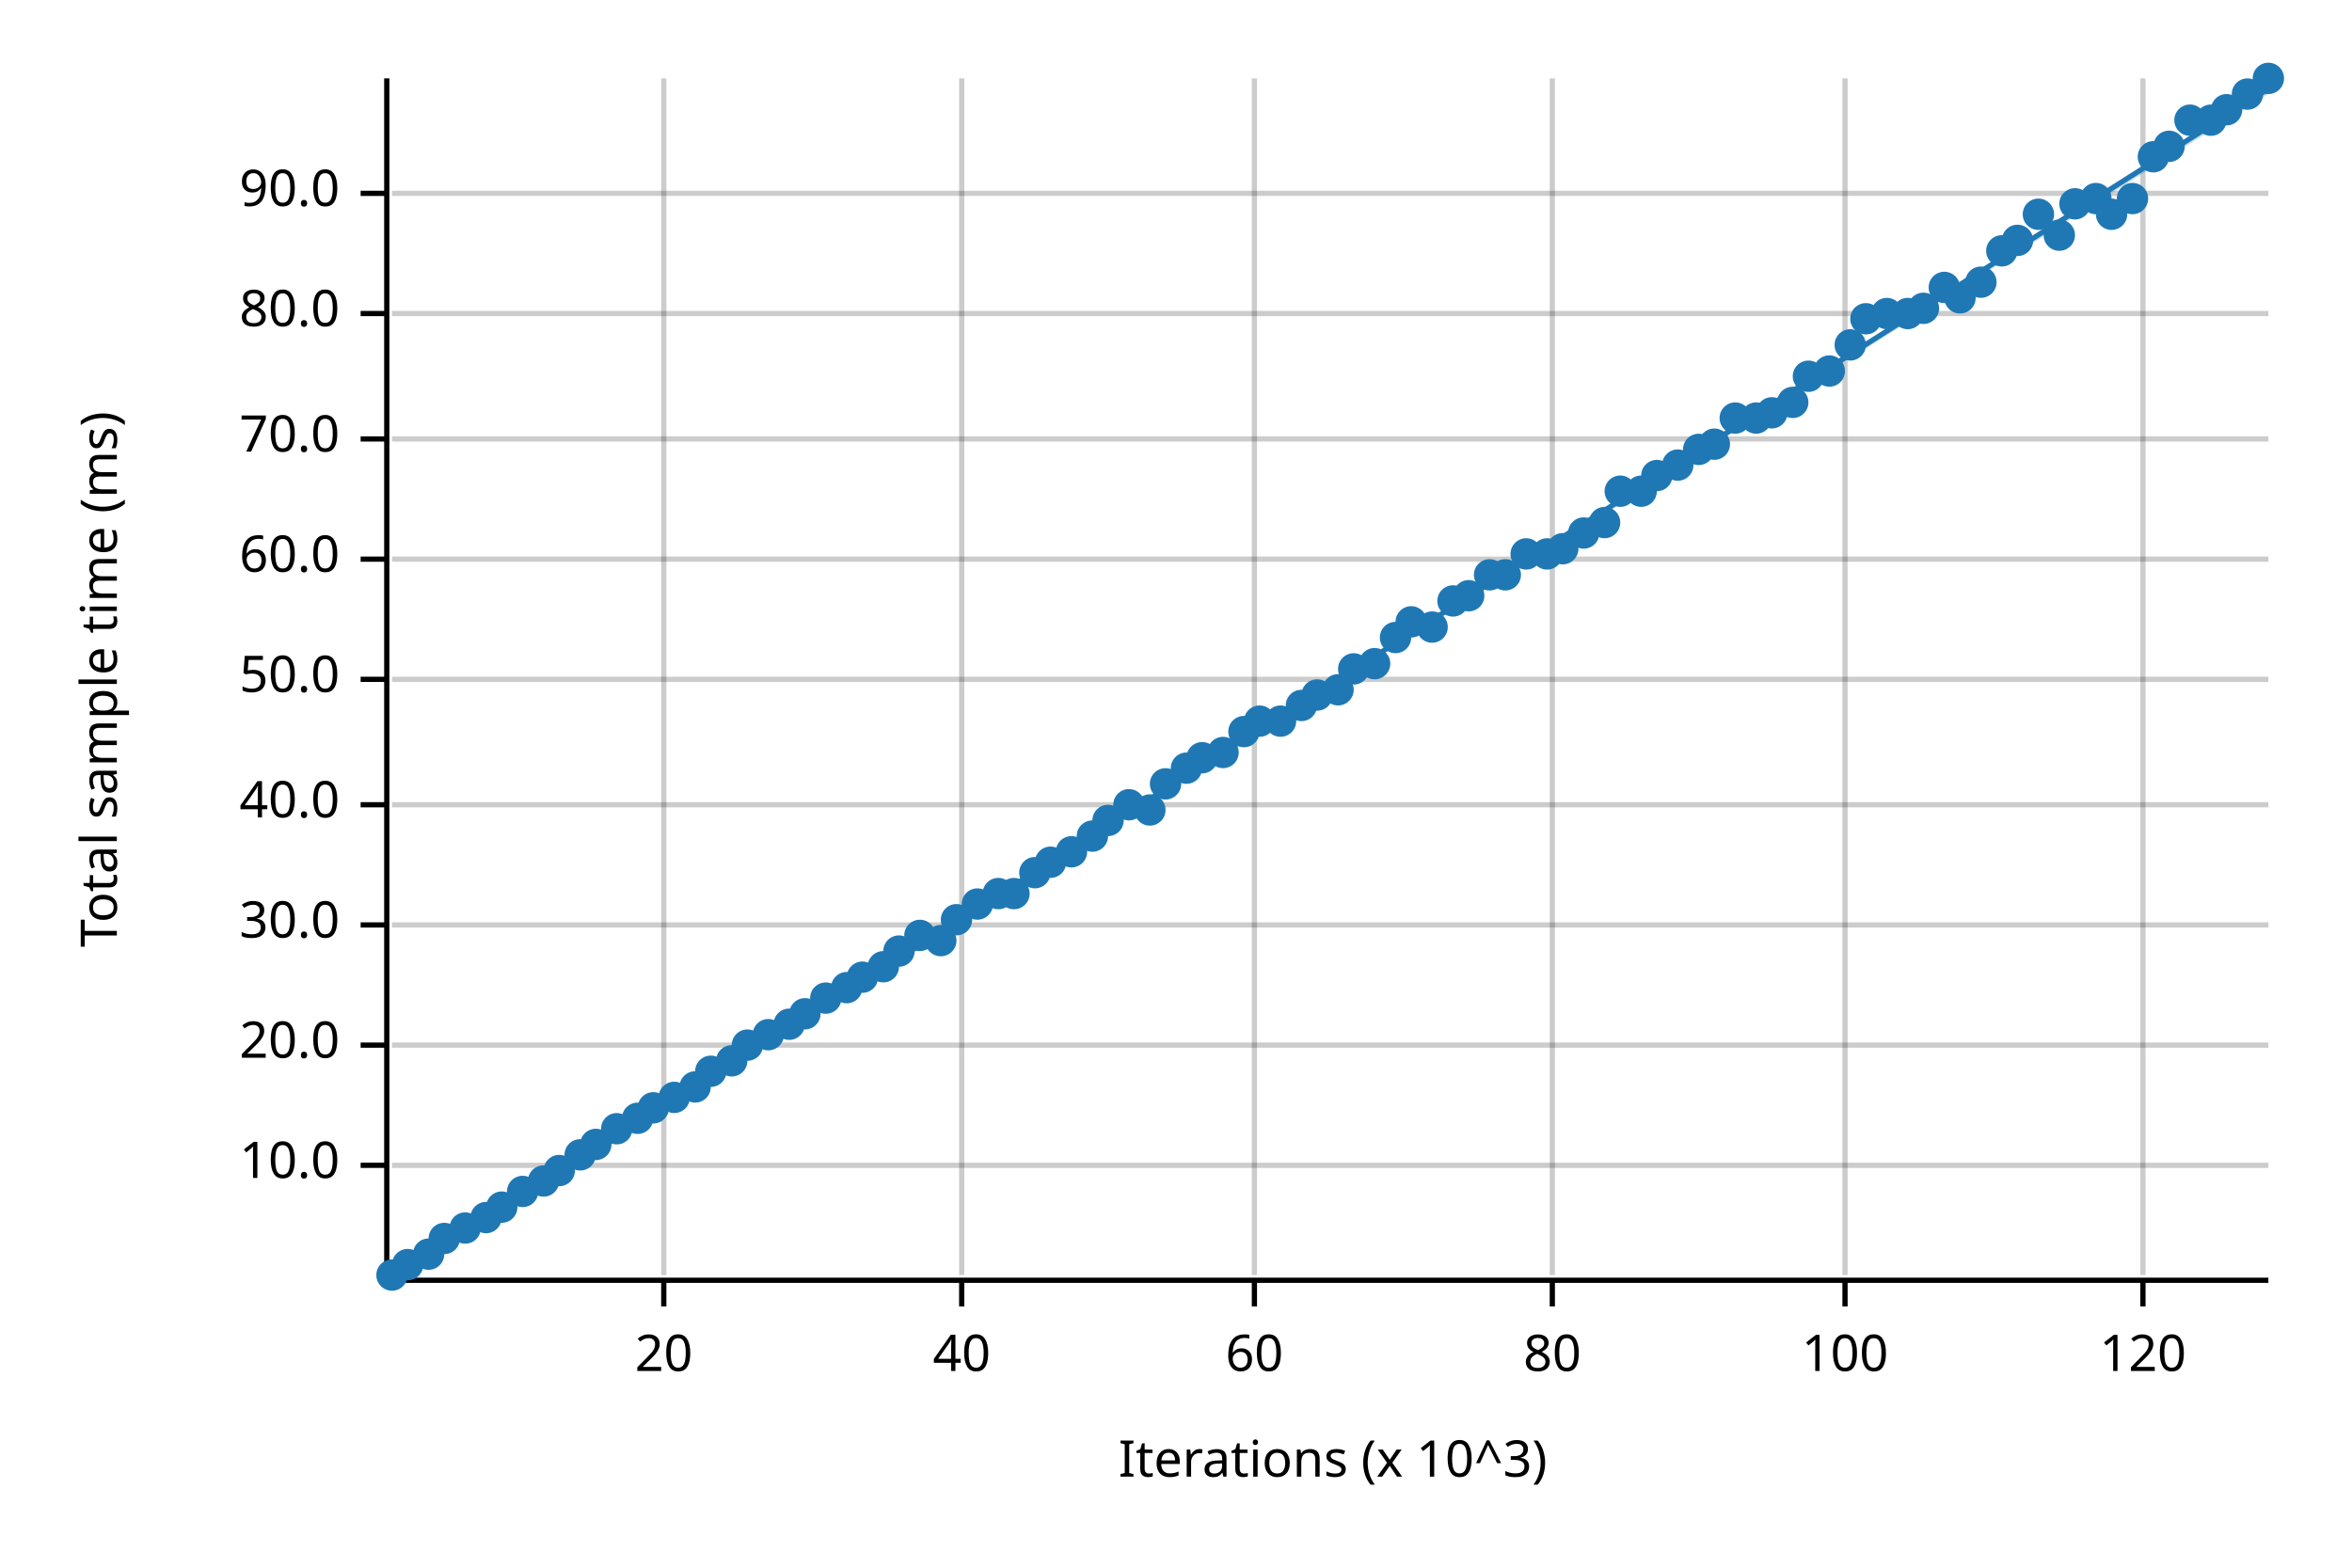
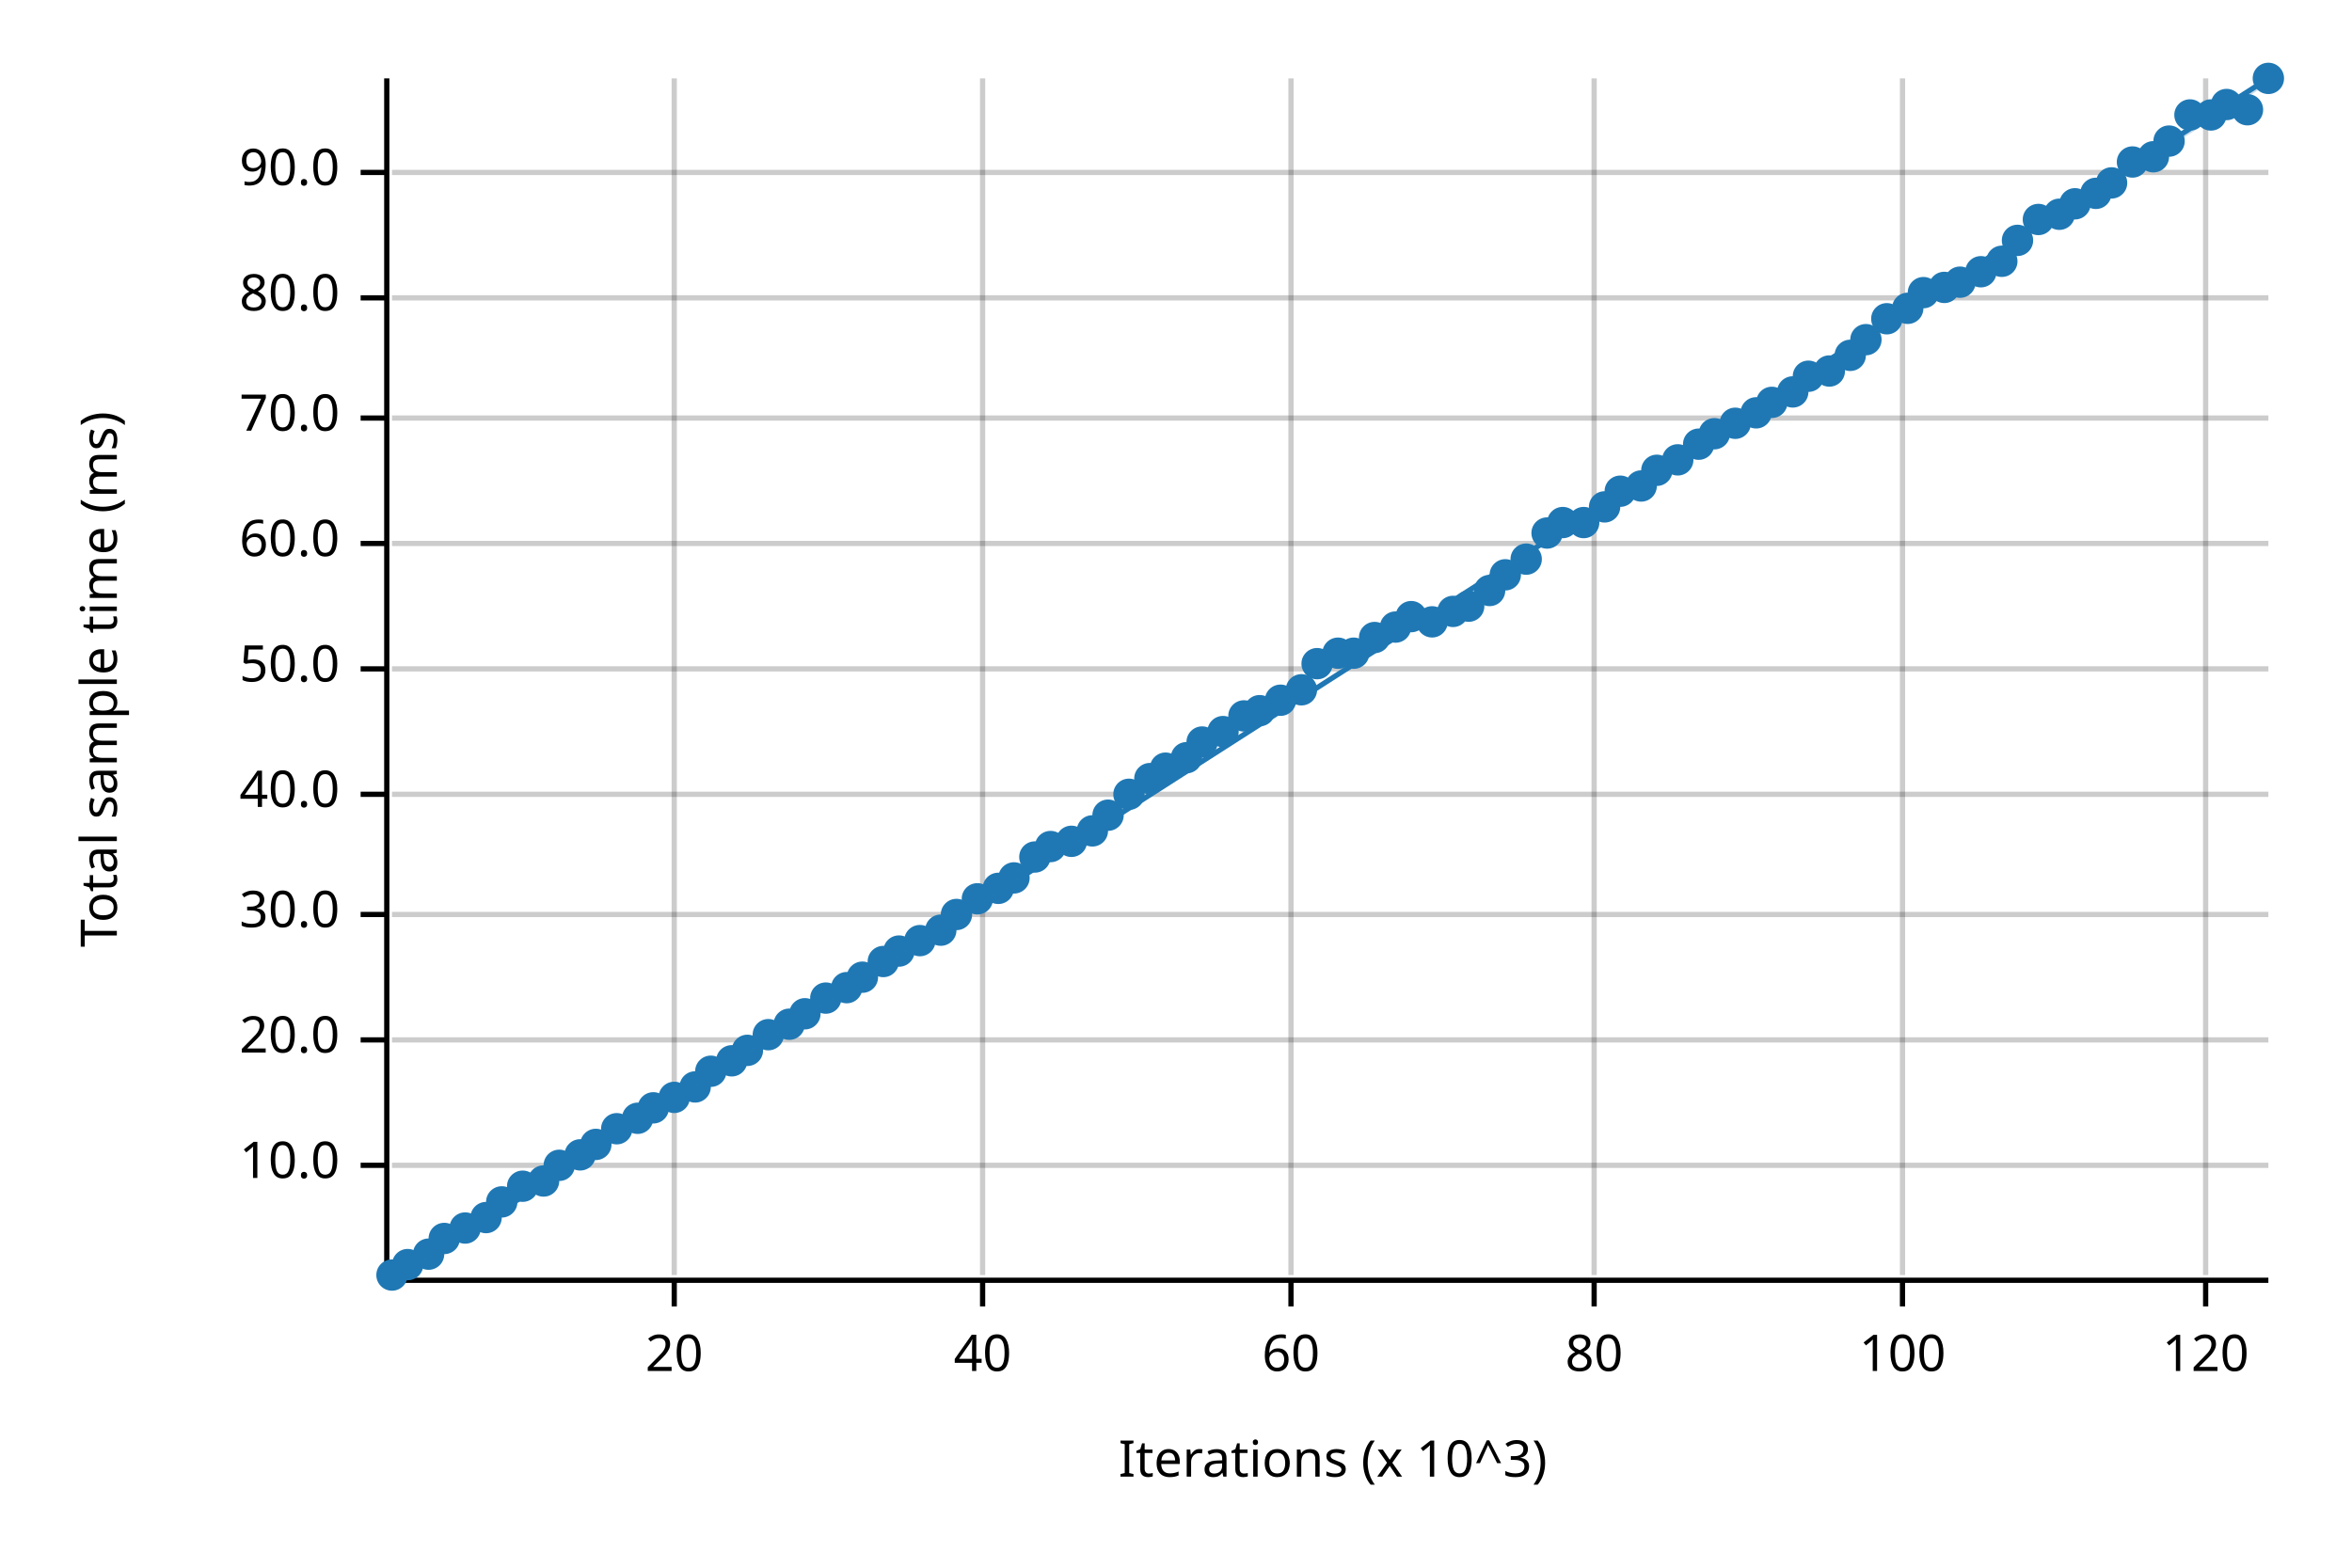
<svg xmlns="http://www.w3.org/2000/svg" width="450" height="300" viewBox="0 0 450 300">
  <text x="15" y="130" dy="0.76em" text-anchor="middle" font-family="sans-serif" font-size="9.677" opacity="1" fill="#000000" transform="rotate(270, 15, 130)">
Total sample time (ms)
</text>
  <text x="255" y="285" dy="-0.5ex" text-anchor="middle" font-family="sans-serif" font-size="9.677" opacity="1" fill="#000000">
Iterations (x 10^3)
</text>
-   <line opacity="0.2" stroke="#000000" stroke-width="1" x1="127" y1="244" x2="127" y2="15" />
-   <line opacity="0.2" stroke="#000000" stroke-width="1" x1="184" y1="244" x2="184" y2="15" />
-   <line opacity="0.2" stroke="#000000" stroke-width="1" x1="240" y1="244" x2="240" y2="15" />
-   <line opacity="0.2" stroke="#000000" stroke-width="1" x1="297" y1="244" x2="297" y2="15" />
-   <line opacity="0.2" stroke="#000000" stroke-width="1" x1="353" y1="244" x2="353" y2="15" />
-   <line opacity="0.2" stroke="#000000" stroke-width="1" x1="410" y1="244" x2="410" y2="15" />
+   <line opacity="0.2" stroke="#000000" stroke-width="1" x1="129" y1="244" x2="129" y2="15" />
+   <line opacity="0.2" stroke="#000000" stroke-width="1" x1="188" y1="244" x2="188" y2="15" />
+   <line opacity="0.2" stroke="#000000" stroke-width="1" x1="247" y1="244" x2="247" y2="15" />
+   <line opacity="0.2" stroke="#000000" stroke-width="1" x1="305" y1="244" x2="305" y2="15" />
+   <line opacity="0.2" stroke="#000000" stroke-width="1" x1="364" y1="244" x2="364" y2="15" />
+   <line opacity="0.2" stroke="#000000" stroke-width="1" x1="422" y1="244" x2="422" y2="15" />
  <line opacity="0.2" stroke="#000000" stroke-width="1" x1="75" y1="223" x2="434" y2="223" />
-   <line opacity="0.2" stroke="#000000" stroke-width="1" x1="75" y1="200" x2="434" y2="200" />
-   <line opacity="0.2" stroke="#000000" stroke-width="1" x1="75" y1="177" x2="434" y2="177" />
-   <line opacity="0.2" stroke="#000000" stroke-width="1" x1="75" y1="154" x2="434" y2="154" />
-   <line opacity="0.2" stroke="#000000" stroke-width="1" x1="75" y1="130" x2="434" y2="130" />
-   <line opacity="0.2" stroke="#000000" stroke-width="1" x1="75" y1="107" x2="434" y2="107" />
-   <line opacity="0.2" stroke="#000000" stroke-width="1" x1="75" y1="84" x2="434" y2="84" />
-   <line opacity="0.2" stroke="#000000" stroke-width="1" x1="75" y1="60" x2="434" y2="60" />
-   <line opacity="0.2" stroke="#000000" stroke-width="1" x1="75" y1="37" x2="434" y2="37" />
+   <line opacity="0.2" stroke="#000000" stroke-width="1" x1="75" y1="199" x2="434" y2="199" />
+   <line opacity="0.2" stroke="#000000" stroke-width="1" x1="75" y1="175" x2="434" y2="175" />
+   <line opacity="0.2" stroke="#000000" stroke-width="1" x1="75" y1="152" x2="434" y2="152" />
+   <line opacity="0.2" stroke="#000000" stroke-width="1" x1="75" y1="128" x2="434" y2="128" />
+   <line opacity="0.2" stroke="#000000" stroke-width="1" x1="75" y1="104" x2="434" y2="104" />
+   <line opacity="0.2" stroke="#000000" stroke-width="1" x1="75" y1="80" x2="434" y2="80" />
+   <line opacity="0.2" stroke="#000000" stroke-width="1" x1="75" y1="57" x2="434" y2="57" />
+   <line opacity="0.2" stroke="#000000" stroke-width="1" x1="75" y1="33" x2="434" y2="33" />
  <polyline fill="none" opacity="1" stroke="#000000" stroke-width="1" points="74,15 74,244 " />
  <text x="65" y="223" dy="0.5ex" text-anchor="end" font-family="sans-serif" font-size="9.677" opacity="1" fill="#000000">
10.0
</text>
  <polyline fill="none" opacity="1" stroke="#000000" stroke-width="1" points="69,223 74,223 " />
-   <text x="65" y="200" dy="0.5ex" text-anchor="end" font-family="sans-serif" font-size="9.677" opacity="1" fill="#000000">
+   <text x="65" y="199" dy="0.5ex" text-anchor="end" font-family="sans-serif" font-size="9.677" opacity="1" fill="#000000">
20.0
</text>
-   <polyline fill="none" opacity="1" stroke="#000000" stroke-width="1" points="69,200 74,200 " />
-   <text x="65" y="177" dy="0.5ex" text-anchor="end" font-family="sans-serif" font-size="9.677" opacity="1" fill="#000000">
+   <polyline fill="none" opacity="1" stroke="#000000" stroke-width="1" points="69,199 74,199 " />
+   <text x="65" y="175" dy="0.5ex" text-anchor="end" font-family="sans-serif" font-size="9.677" opacity="1" fill="#000000">
30.0
</text>
-   <polyline fill="none" opacity="1" stroke="#000000" stroke-width="1" points="69,177 74,177 " />
-   <text x="65" y="154" dy="0.5ex" text-anchor="end" font-family="sans-serif" font-size="9.677" opacity="1" fill="#000000">
+   <polyline fill="none" opacity="1" stroke="#000000" stroke-width="1" points="69,175 74,175 " />
+   <text x="65" y="152" dy="0.5ex" text-anchor="end" font-family="sans-serif" font-size="9.677" opacity="1" fill="#000000">
40.0
</text>
-   <polyline fill="none" opacity="1" stroke="#000000" stroke-width="1" points="69,154 74,154 " />
-   <text x="65" y="130" dy="0.5ex" text-anchor="end" font-family="sans-serif" font-size="9.677" opacity="1" fill="#000000">
+   <polyline fill="none" opacity="1" stroke="#000000" stroke-width="1" points="69,152 74,152 " />
+   <text x="65" y="128" dy="0.5ex" text-anchor="end" font-family="sans-serif" font-size="9.677" opacity="1" fill="#000000">
50.0
</text>
-   <polyline fill="none" opacity="1" stroke="#000000" stroke-width="1" points="69,130 74,130 " />
-   <text x="65" y="107" dy="0.5ex" text-anchor="end" font-family="sans-serif" font-size="9.677" opacity="1" fill="#000000">
+   <polyline fill="none" opacity="1" stroke="#000000" stroke-width="1" points="69,128 74,128 " />
+   <text x="65" y="104" dy="0.5ex" text-anchor="end" font-family="sans-serif" font-size="9.677" opacity="1" fill="#000000">
60.0
</text>
-   <polyline fill="none" opacity="1" stroke="#000000" stroke-width="1" points="69,107 74,107 " />
-   <text x="65" y="84" dy="0.5ex" text-anchor="end" font-family="sans-serif" font-size="9.677" opacity="1" fill="#000000">
+   <polyline fill="none" opacity="1" stroke="#000000" stroke-width="1" points="69,104 74,104 " />
+   <text x="65" y="80" dy="0.5ex" text-anchor="end" font-family="sans-serif" font-size="9.677" opacity="1" fill="#000000">
70.0
</text>
-   <polyline fill="none" opacity="1" stroke="#000000" stroke-width="1" points="69,84 74,84 " />
-   <text x="65" y="60" dy="0.5ex" text-anchor="end" font-family="sans-serif" font-size="9.677" opacity="1" fill="#000000">
+   <polyline fill="none" opacity="1" stroke="#000000" stroke-width="1" points="69,80 74,80 " />
+   <text x="65" y="57" dy="0.5ex" text-anchor="end" font-family="sans-serif" font-size="9.677" opacity="1" fill="#000000">
80.0
</text>
-   <polyline fill="none" opacity="1" stroke="#000000" stroke-width="1" points="69,60 74,60 " />
-   <text x="65" y="37" dy="0.5ex" text-anchor="end" font-family="sans-serif" font-size="9.677" opacity="1" fill="#000000">
+   <polyline fill="none" opacity="1" stroke="#000000" stroke-width="1" points="69,57 74,57 " />
+   <text x="65" y="33" dy="0.5ex" text-anchor="end" font-family="sans-serif" font-size="9.677" opacity="1" fill="#000000">
90.0
</text>
-   <polyline fill="none" opacity="1" stroke="#000000" stroke-width="1" points="69,37 74,37 " />
+   <polyline fill="none" opacity="1" stroke="#000000" stroke-width="1" points="69,33 74,33 " />
  <polyline fill="none" opacity="1" stroke="#000000" stroke-width="1" points="75,245 434,245 " />
-   <text x="127" y="255" dy="0.76em" text-anchor="middle" font-family="sans-serif" font-size="9.677" opacity="1" fill="#000000">
+   <text x="129" y="255" dy="0.76em" text-anchor="middle" font-family="sans-serif" font-size="9.677" opacity="1" fill="#000000">
20
</text>
-   <polyline fill="none" opacity="1" stroke="#000000" stroke-width="1" points="127,245 127,250 " />
-   <text x="184" y="255" dy="0.76em" text-anchor="middle" font-family="sans-serif" font-size="9.677" opacity="1" fill="#000000">
+   <polyline fill="none" opacity="1" stroke="#000000" stroke-width="1" points="129,245 129,250 " />
+   <text x="188" y="255" dy="0.76em" text-anchor="middle" font-family="sans-serif" font-size="9.677" opacity="1" fill="#000000">
40
</text>
-   <polyline fill="none" opacity="1" stroke="#000000" stroke-width="1" points="184,245 184,250 " />
-   <text x="240" y="255" dy="0.76em" text-anchor="middle" font-family="sans-serif" font-size="9.677" opacity="1" fill="#000000">
+   <polyline fill="none" opacity="1" stroke="#000000" stroke-width="1" points="188,245 188,250 " />
+   <text x="247" y="255" dy="0.76em" text-anchor="middle" font-family="sans-serif" font-size="9.677" opacity="1" fill="#000000">
60
</text>
-   <polyline fill="none" opacity="1" stroke="#000000" stroke-width="1" points="240,245 240,250 " />
-   <text x="297" y="255" dy="0.76em" text-anchor="middle" font-family="sans-serif" font-size="9.677" opacity="1" fill="#000000">
+   <polyline fill="none" opacity="1" stroke="#000000" stroke-width="1" points="247,245 247,250 " />
+   <text x="305" y="255" dy="0.76em" text-anchor="middle" font-family="sans-serif" font-size="9.677" opacity="1" fill="#000000">
80
</text>
-   <polyline fill="none" opacity="1" stroke="#000000" stroke-width="1" points="297,245 297,250 " />
-   <text x="353" y="255" dy="0.76em" text-anchor="middle" font-family="sans-serif" font-size="9.677" opacity="1" fill="#000000">
+   <polyline fill="none" opacity="1" stroke="#000000" stroke-width="1" points="305,245 305,250 " />
+   <text x="364" y="255" dy="0.76em" text-anchor="middle" font-family="sans-serif" font-size="9.677" opacity="1" fill="#000000">
100
</text>
-   <polyline fill="none" opacity="1" stroke="#000000" stroke-width="1" points="353,245 353,250 " />
-   <text x="410" y="255" dy="0.76em" text-anchor="middle" font-family="sans-serif" font-size="9.677" opacity="1" fill="#000000">
+   <polyline fill="none" opacity="1" stroke="#000000" stroke-width="1" points="364,245 364,250 " />
+   <text x="422" y="255" dy="0.76em" text-anchor="middle" font-family="sans-serif" font-size="9.677" opacity="1" fill="#000000">
120
</text>
-   <polyline fill="none" opacity="1" stroke="#000000" stroke-width="1" points="410,245 410,250 " />
+   <polyline fill="none" opacity="1" stroke="#000000" stroke-width="1" points="422,245 422,250 " />
  <circle cx="75" cy="244" r="3" opacity="1" fill="#1F78B4" stroke="none" stroke-width="1" />
  <circle cx="78" cy="242" r="3" opacity="1" fill="#1F78B4" stroke="none" stroke-width="1" />
  <circle cx="82" cy="240" r="3" opacity="1" fill="#1F78B4" stroke="none" stroke-width="1" />
  <circle cx="85" cy="237" r="3" opacity="1" fill="#1F78B4" stroke="none" stroke-width="1" />
  <circle cx="89" cy="235" r="3" opacity="1" fill="#1F78B4" stroke="none" stroke-width="1" />
  <circle cx="93" cy="233" r="3" opacity="1" fill="#1F78B4" stroke="none" stroke-width="1" />
-   <circle cx="96" cy="231" r="3" opacity="1" fill="#1F78B4" stroke="none" stroke-width="1" />
-   <circle cx="100" cy="228" r="3" opacity="1" fill="#1F78B4" stroke="none" stroke-width="1" />
+   <circle cx="96" cy="230" r="3" opacity="1" fill="#1F78B4" stroke="none" stroke-width="1" />
+   <circle cx="100" cy="227" r="3" opacity="1" fill="#1F78B4" stroke="none" stroke-width="1" />
  <circle cx="104" cy="226" r="3" opacity="1" fill="#1F78B4" stroke="none" stroke-width="1" />
-   <circle cx="107" cy="224" r="3" opacity="1" fill="#1F78B4" stroke="none" stroke-width="1" />
+   <circle cx="107" cy="223" r="3" opacity="1" fill="#1F78B4" stroke="none" stroke-width="1" />
  <circle cx="111" cy="221" r="3" opacity="1" fill="#1F78B4" stroke="none" stroke-width="1" />
  <circle cx="114" cy="219" r="3" opacity="1" fill="#1F78B4" stroke="none" stroke-width="1" />
  <circle cx="118" cy="216" r="3" opacity="1" fill="#1F78B4" stroke="none" stroke-width="1" />
  <circle cx="122" cy="214" r="3" opacity="1" fill="#1F78B4" stroke="none" stroke-width="1" />
  <circle cx="125" cy="212" r="3" opacity="1" fill="#1F78B4" stroke="none" stroke-width="1" />
  <circle cx="129" cy="210" r="3" opacity="1" fill="#1F78B4" stroke="none" stroke-width="1" />
  <circle cx="133" cy="208" r="3" opacity="1" fill="#1F78B4" stroke="none" stroke-width="1" />
  <circle cx="136" cy="205" r="3" opacity="1" fill="#1F78B4" stroke="none" stroke-width="1" />
  <circle cx="140" cy="203" r="3" opacity="1" fill="#1F78B4" stroke="none" stroke-width="1" />
-   <circle cx="143" cy="200" r="3" opacity="1" fill="#1F78B4" stroke="none" stroke-width="1" />
+   <circle cx="143" cy="201" r="3" opacity="1" fill="#1F78B4" stroke="none" stroke-width="1" />
  <circle cx="147" cy="198" r="3" opacity="1" fill="#1F78B4" stroke="none" stroke-width="1" />
  <circle cx="151" cy="196" r="3" opacity="1" fill="#1F78B4" stroke="none" stroke-width="1" />
  <circle cx="154" cy="194" r="3" opacity="1" fill="#1F78B4" stroke="none" stroke-width="1" />
  <circle cx="158" cy="191" r="3" opacity="1" fill="#1F78B4" stroke="none" stroke-width="1" />
  <circle cx="162" cy="189" r="3" opacity="1" fill="#1F78B4" stroke="none" stroke-width="1" />
  <circle cx="165" cy="187" r="3" opacity="1" fill="#1F78B4" stroke="none" stroke-width="1" />
-   <circle cx="169" cy="185" r="3" opacity="1" fill="#1F78B4" stroke="none" stroke-width="1" />
+   <circle cx="169" cy="184" r="3" opacity="1" fill="#1F78B4" stroke="none" stroke-width="1" />
  <circle cx="172" cy="182" r="3" opacity="1" fill="#1F78B4" stroke="none" stroke-width="1" />
-   <circle cx="176" cy="179" r="3" opacity="1" fill="#1F78B4" stroke="none" stroke-width="1" />
-   <circle cx="180" cy="180" r="3" opacity="1" fill="#1F78B4" stroke="none" stroke-width="1" />
-   <circle cx="183" cy="176" r="3" opacity="1" fill="#1F78B4" stroke="none" stroke-width="1" />
-   <circle cx="187" cy="173" r="3" opacity="1" fill="#1F78B4" stroke="none" stroke-width="1" />
-   <circle cx="191" cy="171" r="3" opacity="1" fill="#1F78B4" stroke="none" stroke-width="1" />
-   <circle cx="194" cy="171" r="3" opacity="1" fill="#1F78B4" stroke="none" stroke-width="1" />
-   <circle cx="198" cy="167" r="3" opacity="1" fill="#1F78B4" stroke="none" stroke-width="1" />
-   <circle cx="201" cy="165" r="3" opacity="1" fill="#1F78B4" stroke="none" stroke-width="1" />
-   <circle cx="205" cy="163" r="3" opacity="1" fill="#1F78B4" stroke="none" stroke-width="1" />
-   <circle cx="209" cy="160" r="3" opacity="1" fill="#1F78B4" stroke="none" stroke-width="1" />
-   <circle cx="212" cy="157" r="3" opacity="1" fill="#1F78B4" stroke="none" stroke-width="1" />
-   <circle cx="216" cy="154" r="3" opacity="1" fill="#1F78B4" stroke="none" stroke-width="1" />
-   <circle cx="220" cy="155" r="3" opacity="1" fill="#1F78B4" stroke="none" stroke-width="1" />
-   <circle cx="223" cy="150" r="3" opacity="1" fill="#1F78B4" stroke="none" stroke-width="1" />
-   <circle cx="227" cy="147" r="3" opacity="1" fill="#1F78B4" stroke="none" stroke-width="1" />
-   <circle cx="230" cy="145" r="3" opacity="1" fill="#1F78B4" stroke="none" stroke-width="1" />
-   <circle cx="234" cy="144" r="3" opacity="1" fill="#1F78B4" stroke="none" stroke-width="1" />
-   <circle cx="238" cy="140" r="3" opacity="1" fill="#1F78B4" stroke="none" stroke-width="1" />
-   <circle cx="241" cy="138" r="3" opacity="1" fill="#1F78B4" stroke="none" stroke-width="1" />
-   <circle cx="245" cy="138" r="3" opacity="1" fill="#1F78B4" stroke="none" stroke-width="1" />
-   <circle cx="249" cy="135" r="3" opacity="1" fill="#1F78B4" stroke="none" stroke-width="1" />
-   <circle cx="252" cy="133" r="3" opacity="1" fill="#1F78B4" stroke="none" stroke-width="1" />
-   <circle cx="256" cy="132" r="3" opacity="1" fill="#1F78B4" stroke="none" stroke-width="1" />
-   <circle cx="259" cy="128" r="3" opacity="1" fill="#1F78B4" stroke="none" stroke-width="1" />
-   <circle cx="263" cy="127" r="3" opacity="1" fill="#1F78B4" stroke="none" stroke-width="1" />
-   <circle cx="267" cy="122" r="3" opacity="1" fill="#1F78B4" stroke="none" stroke-width="1" />
-   <circle cx="270" cy="119" r="3" opacity="1" fill="#1F78B4" stroke="none" stroke-width="1" />
-   <circle cx="274" cy="120" r="3" opacity="1" fill="#1F78B4" stroke="none" stroke-width="1" />
-   <circle cx="278" cy="115" r="3" opacity="1" fill="#1F78B4" stroke="none" stroke-width="1" />
-   <circle cx="281" cy="114" r="3" opacity="1" fill="#1F78B4" stroke="none" stroke-width="1" />
-   <circle cx="285" cy="110" r="3" opacity="1" fill="#1F78B4" stroke="none" stroke-width="1" />
+   <circle cx="176" cy="180" r="3" opacity="1" fill="#1F78B4" stroke="none" stroke-width="1" />
+   <circle cx="180" cy="178" r="3" opacity="1" fill="#1F78B4" stroke="none" stroke-width="1" />
+   <circle cx="183" cy="175" r="3" opacity="1" fill="#1F78B4" stroke="none" stroke-width="1" />
+   <circle cx="187" cy="172" r="3" opacity="1" fill="#1F78B4" stroke="none" stroke-width="1" />
+   <circle cx="191" cy="170" r="3" opacity="1" fill="#1F78B4" stroke="none" stroke-width="1" />
+   <circle cx="194" cy="168" r="3" opacity="1" fill="#1F78B4" stroke="none" stroke-width="1" />
+   <circle cx="198" cy="164" r="3" opacity="1" fill="#1F78B4" stroke="none" stroke-width="1" />
+   <circle cx="201" cy="162" r="3" opacity="1" fill="#1F78B4" stroke="none" stroke-width="1" />
+   <circle cx="205" cy="161" r="3" opacity="1" fill="#1F78B4" stroke="none" stroke-width="1" />
+   <circle cx="209" cy="159" r="3" opacity="1" fill="#1F78B4" stroke="none" stroke-width="1" />
+   <circle cx="212" cy="156" r="3" opacity="1" fill="#1F78B4" stroke="none" stroke-width="1" />
+   <circle cx="216" cy="152" r="3" opacity="1" fill="#1F78B4" stroke="none" stroke-width="1" />
+   <circle cx="220" cy="149" r="3" opacity="1" fill="#1F78B4" stroke="none" stroke-width="1" />
+   <circle cx="223" cy="147" r="3" opacity="1" fill="#1F78B4" stroke="none" stroke-width="1" />
+   <circle cx="227" cy="145" r="3" opacity="1" fill="#1F78B4" stroke="none" stroke-width="1" />
+   <circle cx="230" cy="142" r="3" opacity="1" fill="#1F78B4" stroke="none" stroke-width="1" />
+   <circle cx="234" cy="140" r="3" opacity="1" fill="#1F78B4" stroke="none" stroke-width="1" />
+   <circle cx="238" cy="137" r="3" opacity="1" fill="#1F78B4" stroke="none" stroke-width="1" />
+   <circle cx="241" cy="136" r="3" opacity="1" fill="#1F78B4" stroke="none" stroke-width="1" />
+   <circle cx="245" cy="134" r="3" opacity="1" fill="#1F78B4" stroke="none" stroke-width="1" />
+   <circle cx="249" cy="132" r="3" opacity="1" fill="#1F78B4" stroke="none" stroke-width="1" />
+   <circle cx="252" cy="127" r="3" opacity="1" fill="#1F78B4" stroke="none" stroke-width="1" />
+   <circle cx="256" cy="125" r="3" opacity="1" fill="#1F78B4" stroke="none" stroke-width="1" />
+   <circle cx="259" cy="125" r="3" opacity="1" fill="#1F78B4" stroke="none" stroke-width="1" />
+   <circle cx="263" cy="122" r="3" opacity="1" fill="#1F78B4" stroke="none" stroke-width="1" />
+   <circle cx="267" cy="120" r="3" opacity="1" fill="#1F78B4" stroke="none" stroke-width="1" />
+   <circle cx="270" cy="118" r="3" opacity="1" fill="#1F78B4" stroke="none" stroke-width="1" />
+   <circle cx="274" cy="119" r="3" opacity="1" fill="#1F78B4" stroke="none" stroke-width="1" />
+   <circle cx="278" cy="117" r="3" opacity="1" fill="#1F78B4" stroke="none" stroke-width="1" />
+   <circle cx="281" cy="116" r="3" opacity="1" fill="#1F78B4" stroke="none" stroke-width="1" />
+   <circle cx="285" cy="113" r="3" opacity="1" fill="#1F78B4" stroke="none" stroke-width="1" />
  <circle cx="288" cy="110" r="3" opacity="1" fill="#1F78B4" stroke="none" stroke-width="1" />
-   <circle cx="292" cy="106" r="3" opacity="1" fill="#1F78B4" stroke="none" stroke-width="1" />
-   <circle cx="296" cy="106" r="3" opacity="1" fill="#1F78B4" stroke="none" stroke-width="1" />
-   <circle cx="299" cy="105" r="3" opacity="1" fill="#1F78B4" stroke="none" stroke-width="1" />
-   <circle cx="303" cy="102" r="3" opacity="1" fill="#1F78B4" stroke="none" stroke-width="1" />
-   <circle cx="307" cy="100" r="3" opacity="1" fill="#1F78B4" stroke="none" stroke-width="1" />
+   <circle cx="292" cy="107" r="3" opacity="1" fill="#1F78B4" stroke="none" stroke-width="1" />
+   <circle cx="296" cy="102" r="3" opacity="1" fill="#1F78B4" stroke="none" stroke-width="1" />
+   <circle cx="299" cy="100" r="3" opacity="1" fill="#1F78B4" stroke="none" stroke-width="1" />
+   <circle cx="303" cy="100" r="3" opacity="1" fill="#1F78B4" stroke="none" stroke-width="1" />
+   <circle cx="307" cy="97" r="3" opacity="1" fill="#1F78B4" stroke="none" stroke-width="1" />
  <circle cx="310" cy="94" r="3" opacity="1" fill="#1F78B4" stroke="none" stroke-width="1" />
-   <circle cx="314" cy="94" r="3" opacity="1" fill="#1F78B4" stroke="none" stroke-width="1" />
-   <circle cx="317" cy="91" r="3" opacity="1" fill="#1F78B4" stroke="none" stroke-width="1" />
-   <circle cx="321" cy="89" r="3" opacity="1" fill="#1F78B4" stroke="none" stroke-width="1" />
-   <circle cx="325" cy="86" r="3" opacity="1" fill="#1F78B4" stroke="none" stroke-width="1" />
-   <circle cx="328" cy="85" r="3" opacity="1" fill="#1F78B4" stroke="none" stroke-width="1" />
-   <circle cx="332" cy="80" r="3" opacity="1" fill="#1F78B4" stroke="none" stroke-width="1" />
-   <circle cx="336" cy="80" r="3" opacity="1" fill="#1F78B4" stroke="none" stroke-width="1" />
-   <circle cx="339" cy="79" r="3" opacity="1" fill="#1F78B4" stroke="none" stroke-width="1" />
-   <circle cx="343" cy="77" r="3" opacity="1" fill="#1F78B4" stroke="none" stroke-width="1" />
+   <circle cx="314" cy="93" r="3" opacity="1" fill="#1F78B4" stroke="none" stroke-width="1" />
+   <circle cx="317" cy="90" r="3" opacity="1" fill="#1F78B4" stroke="none" stroke-width="1" />
+   <circle cx="321" cy="88" r="3" opacity="1" fill="#1F78B4" stroke="none" stroke-width="1" />
+   <circle cx="325" cy="85" r="3" opacity="1" fill="#1F78B4" stroke="none" stroke-width="1" />
+   <circle cx="328" cy="83" r="3" opacity="1" fill="#1F78B4" stroke="none" stroke-width="1" />
+   <circle cx="332" cy="81" r="3" opacity="1" fill="#1F78B4" stroke="none" stroke-width="1" />
+   <circle cx="336" cy="79" r="3" opacity="1" fill="#1F78B4" stroke="none" stroke-width="1" />
+   <circle cx="339" cy="77" r="3" opacity="1" fill="#1F78B4" stroke="none" stroke-width="1" />
+   <circle cx="343" cy="75" r="3" opacity="1" fill="#1F78B4" stroke="none" stroke-width="1" />
  <circle cx="346" cy="72" r="3" opacity="1" fill="#1F78B4" stroke="none" stroke-width="1" />
  <circle cx="350" cy="71" r="3" opacity="1" fill="#1F78B4" stroke="none" stroke-width="1" />
-   <circle cx="354" cy="66" r="3" opacity="1" fill="#1F78B4" stroke="none" stroke-width="1" />
-   <circle cx="357" cy="61" r="3" opacity="1" fill="#1F78B4" stroke="none" stroke-width="1" />
-   <circle cx="361" cy="60" r="3" opacity="1" fill="#1F78B4" stroke="none" stroke-width="1" />
-   <circle cx="365" cy="60" r="3" opacity="1" fill="#1F78B4" stroke="none" stroke-width="1" />
-   <circle cx="368" cy="59" r="3" opacity="1" fill="#1F78B4" stroke="none" stroke-width="1" />
+   <circle cx="354" cy="68" r="3" opacity="1" fill="#1F78B4" stroke="none" stroke-width="1" />
+   <circle cx="357" cy="65" r="3" opacity="1" fill="#1F78B4" stroke="none" stroke-width="1" />
+   <circle cx="361" cy="61" r="3" opacity="1" fill="#1F78B4" stroke="none" stroke-width="1" />
+   <circle cx="365" cy="59" r="3" opacity="1" fill="#1F78B4" stroke="none" stroke-width="1" />
+   <circle cx="368" cy="56" r="3" opacity="1" fill="#1F78B4" stroke="none" stroke-width="1" />
  <circle cx="372" cy="55" r="3" opacity="1" fill="#1F78B4" stroke="none" stroke-width="1" />
-   <circle cx="375" cy="57" r="3" opacity="1" fill="#1F78B4" stroke="none" stroke-width="1" />
-   <circle cx="379" cy="54" r="3" opacity="1" fill="#1F78B4" stroke="none" stroke-width="1" />
-   <circle cx="383" cy="48" r="3" opacity="1" fill="#1F78B4" stroke="none" stroke-width="1" />
+   <circle cx="375" cy="54" r="3" opacity="1" fill="#1F78B4" stroke="none" stroke-width="1" />
+   <circle cx="379" cy="52" r="3" opacity="1" fill="#1F78B4" stroke="none" stroke-width="1" />
+   <circle cx="383" cy="50" r="3" opacity="1" fill="#1F78B4" stroke="none" stroke-width="1" />
  <circle cx="386" cy="46" r="3" opacity="1" fill="#1F78B4" stroke="none" stroke-width="1" />
-   <circle cx="390" cy="41" r="3" opacity="1" fill="#1F78B4" stroke="none" stroke-width="1" />
-   <circle cx="394" cy="45" r="3" opacity="1" fill="#1F78B4" stroke="none" stroke-width="1" />
+   <circle cx="390" cy="42" r="3" opacity="1" fill="#1F78B4" stroke="none" stroke-width="1" />
+   <circle cx="394" cy="41" r="3" opacity="1" fill="#1F78B4" stroke="none" stroke-width="1" />
  <circle cx="397" cy="39" r="3" opacity="1" fill="#1F78B4" stroke="none" stroke-width="1" />
-   <circle cx="401" cy="38" r="3" opacity="1" fill="#1F78B4" stroke="none" stroke-width="1" />
-   <circle cx="404" cy="41" r="3" opacity="1" fill="#1F78B4" stroke="none" stroke-width="1" />
-   <circle cx="408" cy="38" r="3" opacity="1" fill="#1F78B4" stroke="none" stroke-width="1" />
+   <circle cx="401" cy="37" r="3" opacity="1" fill="#1F78B4" stroke="none" stroke-width="1" />
+   <circle cx="404" cy="35" r="3" opacity="1" fill="#1F78B4" stroke="none" stroke-width="1" />
+   <circle cx="408" cy="31" r="3" opacity="1" fill="#1F78B4" stroke="none" stroke-width="1" />
  <circle cx="412" cy="30" r="3" opacity="1" fill="#1F78B4" stroke="none" stroke-width="1" />
-   <circle cx="415" cy="28" r="3" opacity="1" fill="#1F78B4" stroke="none" stroke-width="1" />
-   <circle cx="419" cy="23" r="3" opacity="1" fill="#1F78B4" stroke="none" stroke-width="1" />
-   <circle cx="423" cy="23" r="3" opacity="1" fill="#1F78B4" stroke="none" stroke-width="1" />
-   <circle cx="426" cy="21" r="3" opacity="1" fill="#1F78B4" stroke="none" stroke-width="1" />
-   <circle cx="430" cy="18" r="3" opacity="1" fill="#1F78B4" stroke="none" stroke-width="1" />
+   <circle cx="415" cy="27" r="3" opacity="1" fill="#1F78B4" stroke="none" stroke-width="1" />
+   <circle cx="419" cy="22" r="3" opacity="1" fill="#1F78B4" stroke="none" stroke-width="1" />
+   <circle cx="423" cy="22" r="3" opacity="1" fill="#1F78B4" stroke="none" stroke-width="1" />
+   <circle cx="426" cy="20" r="3" opacity="1" fill="#1F78B4" stroke="none" stroke-width="1" />
+   <circle cx="430" cy="21" r="3" opacity="1" fill="#1F78B4" stroke="none" stroke-width="1" />
  <circle cx="434" cy="15" r="3" opacity="1" fill="#1F78B4" stroke="none" stroke-width="1" />
-   <polyline fill="none" opacity="1" stroke="#1F78B4" stroke-width="1" points="75,245 434,17 " />
-   <polygon opacity="0.25" fill="#1F78B4" points="75,245 434,18 434,17 " />
+   <polyline fill="none" opacity="1" stroke="#1F78B4" stroke-width="1" points="75,245 434,15 " />
+   <polygon opacity="0.25" fill="#1F78B4" points="75,245 434,16 434,15 " />
</svg>
